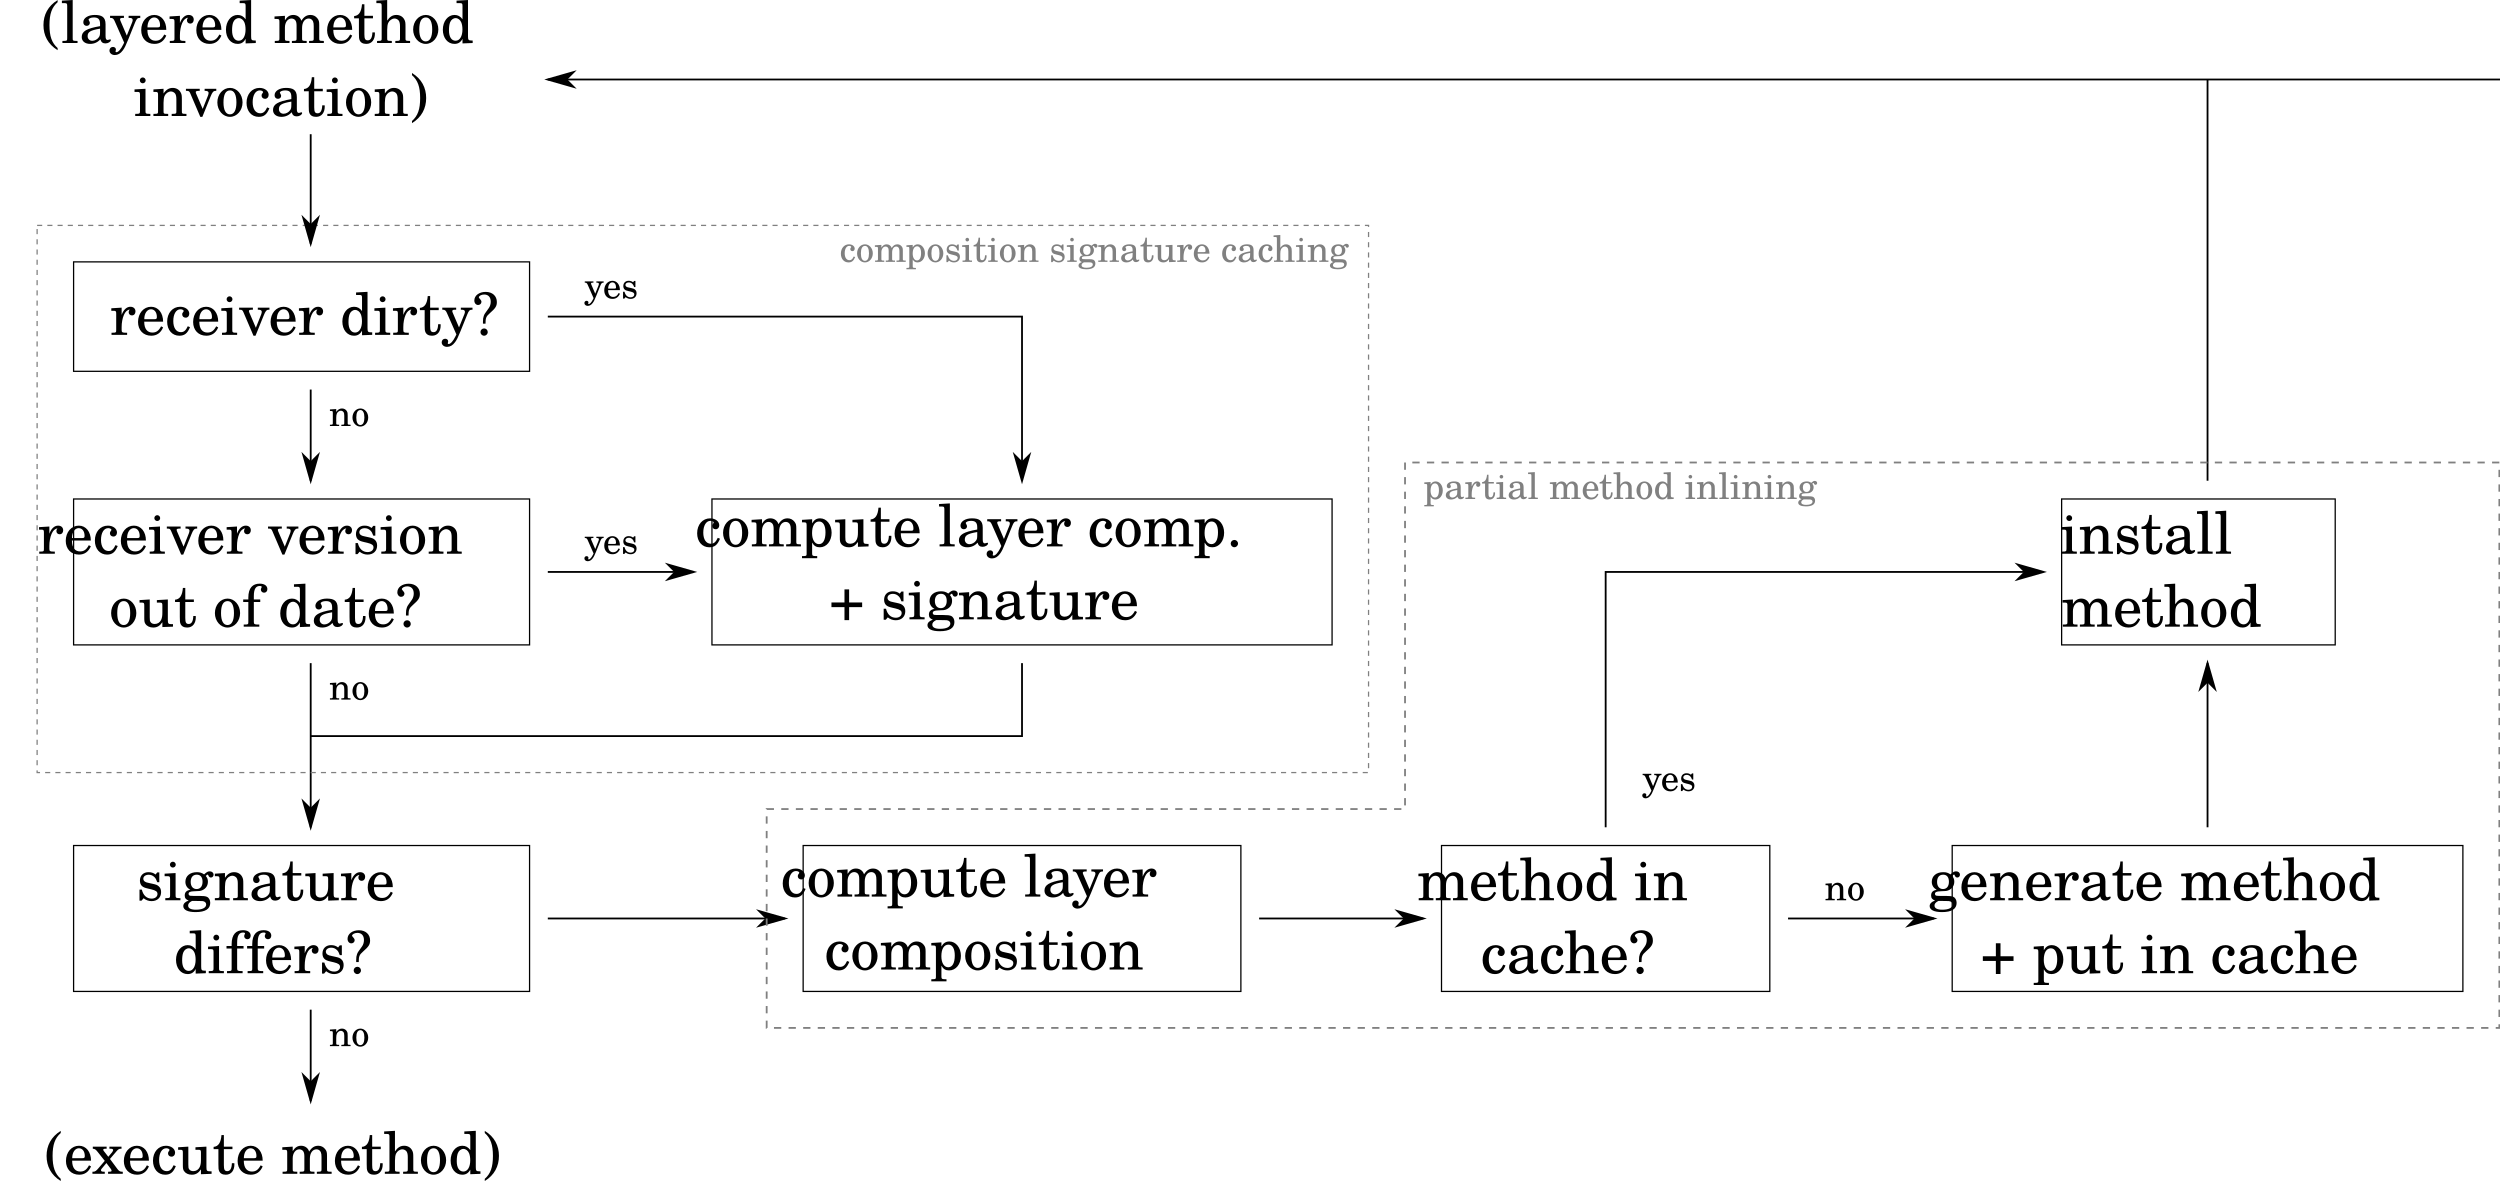
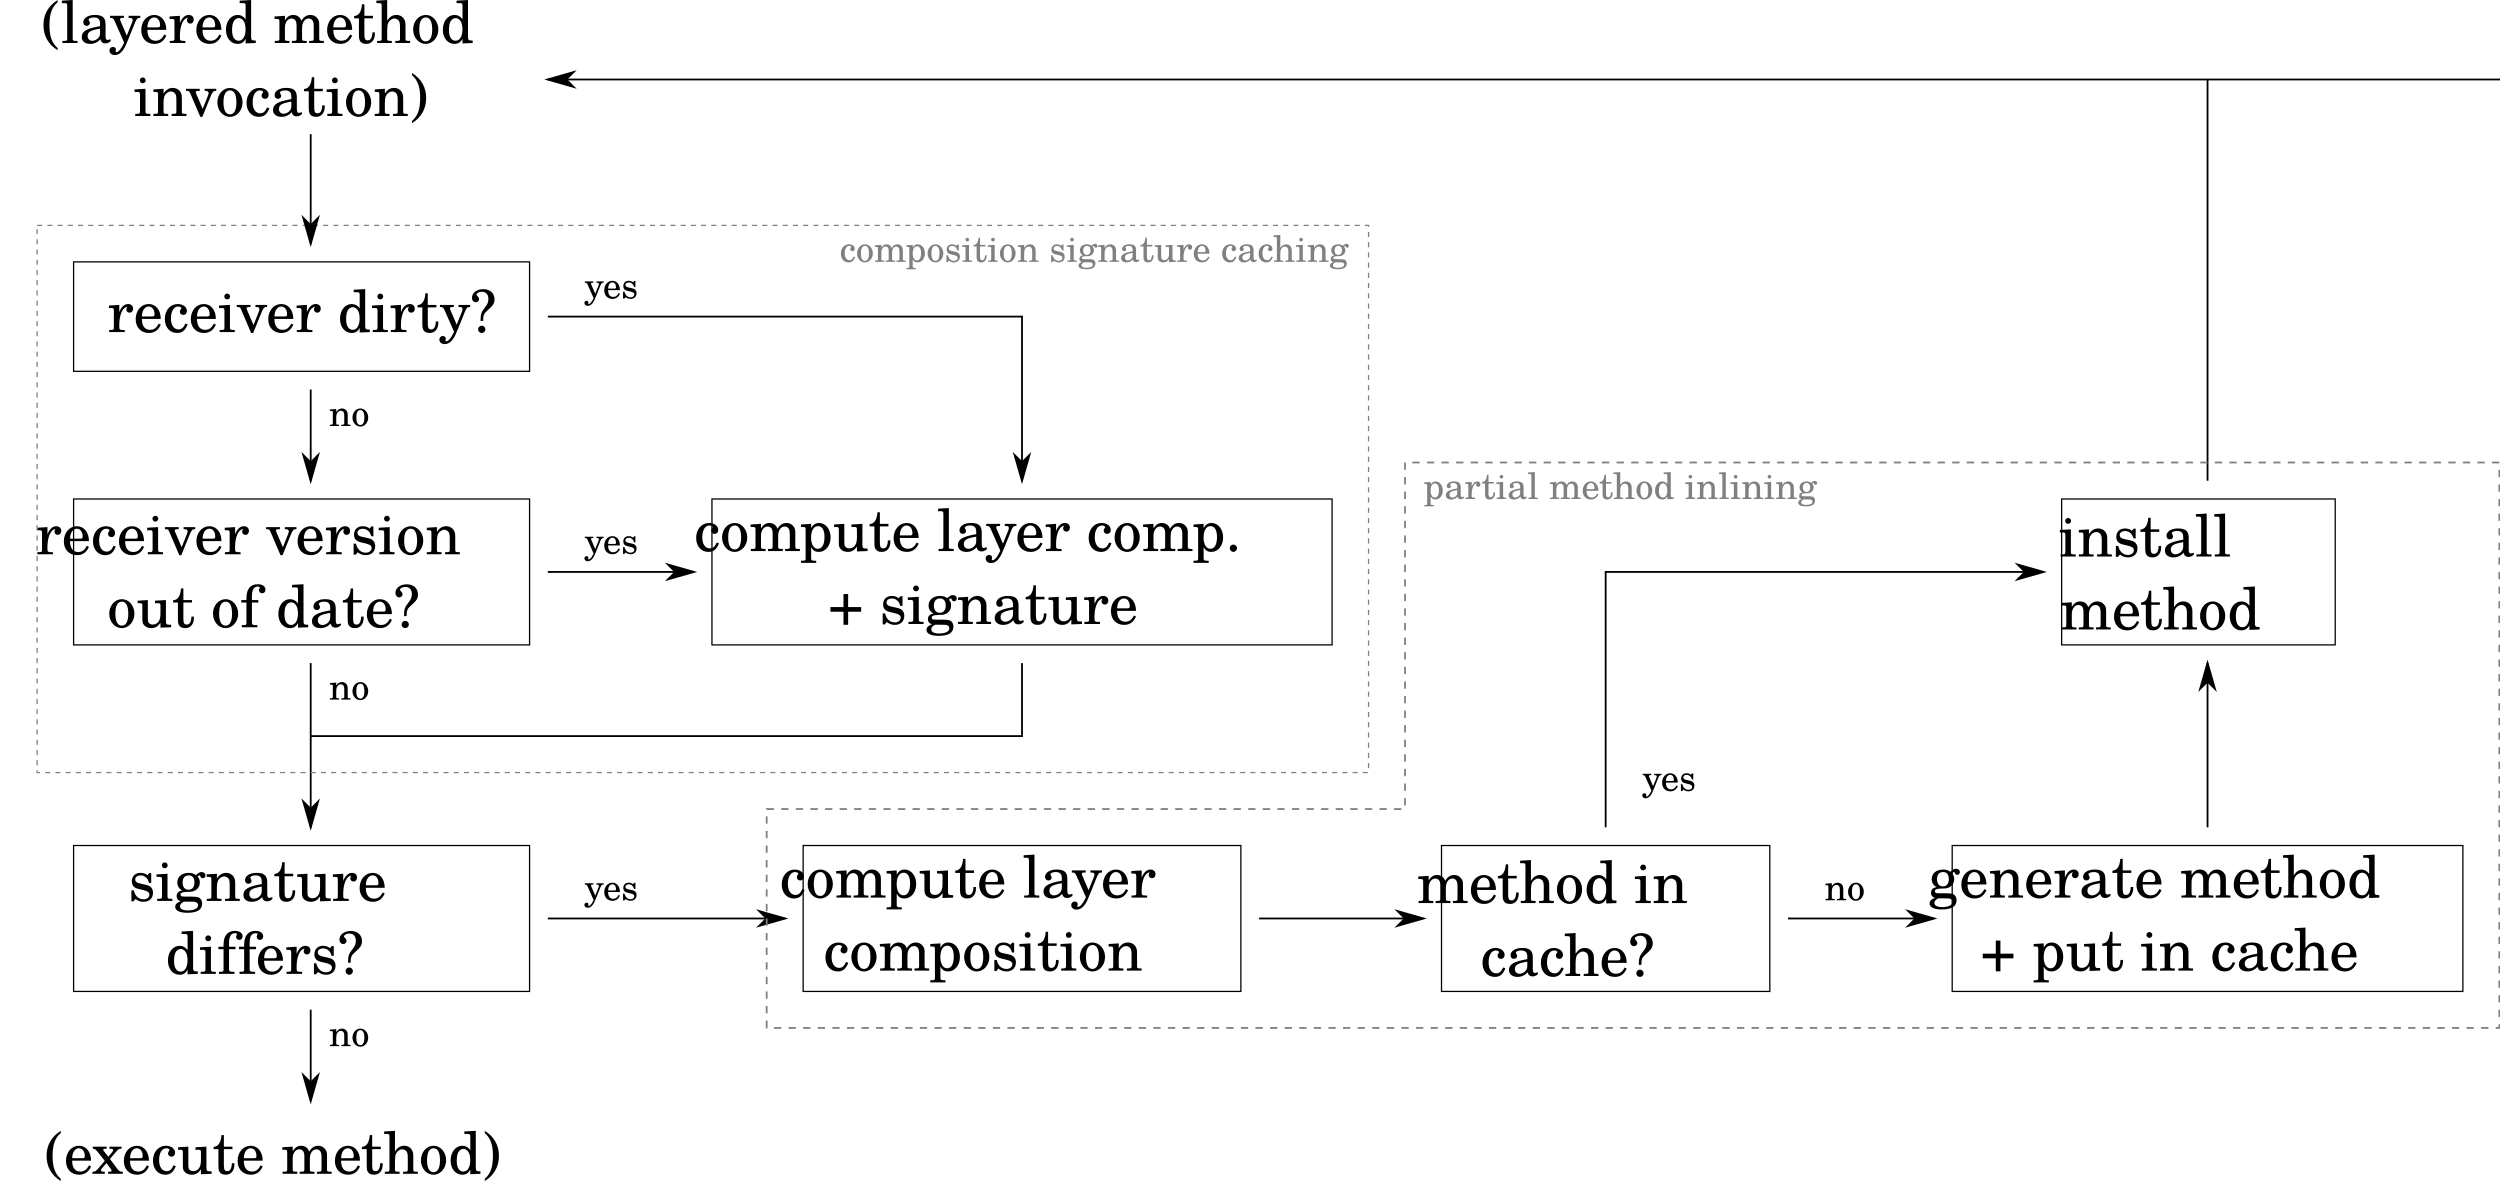
<svg xmlns="http://www.w3.org/2000/svg" width="1370.7" height="647.52" id="svg2" version="1.1">
  <defs id="defs4">
    <marker orient="auto" refY="0" refX="0" id="Arrow1Lend" style="overflow:visible">
      <path id="path3806" d="M 0,0 5,-5 -12.5,0 5,5 0,0 z" style="fill-rule:evenodd;stroke:#000000;stroke-width:1pt" transform="matrix(-0.8,0,0,-0.8,-10,0)" />
    </marker>
  </defs>
  <g id="layer1" transform="translate(0.35,-198.7782)">
-     <text id="text2995" y="382.362" x="60" style="font-size:32px;font-style:normal;font-weight:normal;text-align:start;line-height:125%;letter-spacing:0px;word-spacing:0px;text-anchor:start;fill:#000000;fill-opacity:1;stroke:none;font-family:Sans" xml:space="preserve">
-       <tspan style="font-size:32px;font-style:normal;font-variant:normal;font-weight:normal;font-stretch:normal;text-align:start;text-anchor:start;font-family:TeX Gyre Schola;-inkscape-font-specification:TeX Gyre Schola" id="tspan2997" y="382.362" x="60">receiver dirty?</tspan>
+     <text id="text2995" y="380.858" x="58.713" style="font-size:32px;font-style:normal;font-weight:normal;text-align:start;line-height:125%;letter-spacing:0px;word-spacing:0px;text-anchor:start;fill:#000000;fill-opacity:1;stroke:none;font-family:Sans" xml:space="preserve">
+       <tspan style="font-size:32px;font-style:normal;font-variant:normal;font-weight:normal;font-stretch:normal;text-align:start;text-anchor:start;font-family:TeX Gyre Schola;-inkscape-font-specification:TeX Gyre Schola" id="tspan2997" y="380.858" x="58.713">receiver dirty?</tspan>
    </text>
-     <text xml:space="preserve" style="font-size:32px;font-style:normal;font-weight:normal;text-align:center;line-height:125%;letter-spacing:0px;word-spacing:0px;text-anchor:middle;fill:#000000;fill-opacity:1;stroke:none;font-family:Sans" x="166" y="502.362" id="text2999">
-       <tspan x="166" y="502.362" id="tspan3001" style="font-size:32px;font-style:normal;font-variant:normal;font-weight:normal;font-stretch:normal;text-align:center;text-anchor:middle;font-family:TeX Gyre Schola;-inkscape-font-specification:TeX Gyre Schola">receiver version</tspan>
-       <tspan x="166" y="542.362" style="font-size:32px;font-style:normal;font-variant:normal;font-weight:normal;font-stretch:normal;text-align:center;text-anchor:middle;font-family:TeX Gyre Schola;-inkscape-font-specification:TeX Gyre Schola" id="tspan3003">out of date?</tspan>
+     <text xml:space="preserve" style="font-size:32px;font-style:normal;font-weight:normal;text-align:center;line-height:125%;letter-spacing:0px;word-spacing:0px;text-anchor:middle;fill:#000000;fill-opacity:1;stroke:none;font-family:Sans" x="164.957" y="502.682" id="text2999">
+       <tspan x="164.957" y="502.682" id="tspan3001" style="font-size:32px;font-style:normal;font-variant:normal;font-weight:normal;font-stretch:normal;text-align:center;text-anchor:middle;font-family:TeX Gyre Schola;-inkscape-font-specification:TeX Gyre Schola">receiver version</tspan>
+       <tspan x="164.957" y="542.682" style="font-size:32px;font-style:normal;font-variant:normal;font-weight:normal;font-stretch:normal;text-align:center;text-anchor:middle;font-family:TeX Gyre Schola;-inkscape-font-specification:TeX Gyre Schola" id="tspan3003">out of date?</tspan>
    </text>
-     <text xml:space="preserve" style="font-size:32px;font-style:normal;font-weight:normal;text-align:center;line-height:125%;letter-spacing:0px;word-spacing:0px;text-anchor:middle;fill:#000000;fill-opacity:1;stroke:none;font-family:Sans" x="170" y="692.362" id="text3005">
-       <tspan x="170" y="692.362" id="tspan3007" style="font-size:32px;font-style:normal;font-variant:normal;font-weight:normal;font-stretch:normal;text-align:center;text-anchor:middle;font-family:TeX Gyre Schola;-inkscape-font-specification:TeX Gyre Schola"> signature</tspan>
-       <tspan x="170" y="732.362" style="font-size:32px;font-style:normal;font-variant:normal;font-weight:normal;font-stretch:normal;text-align:center;text-anchor:middle;font-family:TeX Gyre Schola;-inkscape-font-specification:TeX Gyre Schola" id="tspan3009">differs?</tspan>
+     <text xml:space="preserve" style="font-size:32px;font-style:normal;font-weight:normal;text-align:center;line-height:125%;letter-spacing:0px;word-spacing:0px;text-anchor:middle;fill:#000000;fill-opacity:1;stroke:none;font-family:Sans" x="165.56" y="692.746" id="text3005">
+       <tspan x="165.56" y="692.746" id="tspan3007" style="font-size:32px;font-style:normal;font-variant:normal;font-weight:normal;font-stretch:normal;text-align:center;text-anchor:middle;font-family:TeX Gyre Schola;-inkscape-font-specification:TeX Gyre Schola"> signature</tspan>
+       <tspan x="165.56" y="732.746" style="font-size:32px;font-style:normal;font-variant:normal;font-weight:normal;font-stretch:normal;text-align:center;text-anchor:middle;font-family:TeX Gyre Schola;-inkscape-font-specification:TeX Gyre Schola" id="tspan3009">differs?</tspan>
    </text>
-     <text id="text3011" y="498.362" x="560" style="font-size:32px;font-style:normal;font-weight:normal;text-align:center;line-height:125%;letter-spacing:0px;word-spacing:0px;text-anchor:middle;fill:#000000;fill-opacity:1;stroke:none;font-family:Sans" xml:space="preserve">
-       <tspan style="font-size:32px;font-style:normal;font-variant:normal;font-weight:normal;font-stretch:normal;text-align:center;text-anchor:middle;font-family:TeX Gyre Schola;-inkscape-font-specification:TeX Gyre Schola" y="498.362" x="564.438" id="tspan3019">compute layer comp. </tspan>
-       <tspan style="font-size:32px;font-style:normal;font-variant:normal;font-weight:normal;font-stretch:normal;text-align:center;text-anchor:middle;font-family:TeX Gyre Schola;-inkscape-font-specification:TeX Gyre Schola" y="538.362" x="560" id="tspan6550">+ signature</tspan>
+     <text id="text3011" y="500.906" x="559.456" style="font-size:32px;font-style:normal;font-weight:normal;text-align:center;line-height:125%;letter-spacing:0px;word-spacing:0px;text-anchor:middle;fill:#000000;fill-opacity:1;stroke:none;font-family:Sans" xml:space="preserve">
+       <tspan style="font-size:32px;font-style:normal;font-variant:normal;font-weight:normal;font-stretch:normal;text-align:center;text-anchor:middle;font-family:TeX Gyre Schola;-inkscape-font-specification:TeX Gyre Schola" y="500.906" x="563.893" id="tspan3019">compute layer comp. </tspan>
+       <tspan style="font-size:32px;font-style:normal;font-variant:normal;font-weight:normal;font-stretch:normal;text-align:center;text-anchor:middle;font-family:TeX Gyre Schola;-inkscape-font-specification:TeX Gyre Schola" y="540.906" x="559.456" id="tspan6550">+ signature</tspan>
    </text>
    <rect style="fill:none;stroke:#000000;stroke-width:0.7;stroke-miterlimit:4;stroke-dasharray:none" id="rect3021" width="250" height="60" x="40" y="342.362" />
    <rect style="fill:none;stroke:#000000;stroke-width:0.7;stroke-miterlimit:4;stroke-dasharray:none" id="rect3023" width="250" height="80" x="40" y="472.362" />
    <rect style="fill:none;stroke:#000000;stroke-width:0.7;stroke-miterlimit:4;stroke-dasharray:none" id="rect3025" width="340" height="80" x="390" y="472.362" ry="0" />
    <rect style="fill:none;stroke:#000000;stroke-width:0.7;stroke-miterlimit:4;stroke-dasharray:none" id="rect3027" width="250" height="80" x="40" y="662.362" />
    <path style="fill:none;stroke:#000000;stroke-width:1px;stroke-linecap:butt;stroke-linejoin:miter;stroke-opacity:1;marker-end:url(#Arrow1Lend)" d="m 170,412.362 0,50" id="path3029" />
    <text id="text4243" y="432.362" x="180" style="font-size:20px;font-style:normal;font-weight:normal;text-align:start;line-height:125%;letter-spacing:0px;word-spacing:0px;text-anchor:start;fill:#000000;fill-opacity:1;stroke:none;font-family:Sans" xml:space="preserve">
      <tspan style="font-size:20px;font-style:normal;font-variant:normal;font-weight:normal;font-stretch:normal;text-align:start;text-anchor:start;font-family:TeX Gyre Schola;-inkscape-font-specification:TeX Gyre Schola" id="tspan4245" y="432.362" x="180">no</tspan>
    </text>
    <path id="path4247" d="m 170,562.362 0,90" style="fill:none;stroke:#000000;stroke-width:1px;stroke-linecap:butt;stroke-linejoin:miter;stroke-opacity:1;marker-end:url(#Arrow1Lend)" />
    <text xml:space="preserve" style="font-size:20px;font-style:normal;font-weight:normal;text-align:start;line-height:125%;letter-spacing:0px;word-spacing:0px;text-anchor:start;fill:#000000;fill-opacity:1;stroke:none;font-family:Sans" x="180" y="582.362" id="text4249">
      <tspan x="180" y="582.362" id="tspan4251" style="font-size:20px;font-style:normal;font-variant:normal;font-weight:normal;font-stretch:normal;text-align:start;text-anchor:start;font-family:TeX Gyre Schola;-inkscape-font-specification:TeX Gyre Schola">no</tspan>
    </text>
    <path style="fill:none;stroke:#000000;stroke-width:1px;stroke-linecap:butt;stroke-linejoin:miter;stroke-opacity:1;marker-end:url(#Arrow1Lend)" d="m 300,372.362 260,0 0,90" id="path4253" />
    <path style="fill:none;stroke:#000000;stroke-width:1px;stroke-linecap:butt;stroke-linejoin:miter;stroke-opacity:1;marker-end:url(#Arrow1Lend)" d="m 300,512.362 80,0" id="path4437" />
    <text xml:space="preserve" style="font-size:20px;font-style:normal;font-weight:normal;text-align:start;line-height:125%;letter-spacing:0px;word-spacing:0px;text-anchor:start;fill:#000000;fill-opacity:1;stroke:none;font-family:Sans" x="320" y="362.362" id="text4621">
      <tspan x="320" y="362.362" id="tspan4623" style="font-size:20px;font-style:normal;font-variant:normal;font-weight:normal;font-stretch:normal;text-align:start;text-anchor:start;font-family:TeX Gyre Schola;-inkscape-font-specification:TeX Gyre Schola">yes</tspan>
    </text>
    <text id="text4625" y="502.362" x="320" style="font-size:20px;font-style:normal;font-weight:normal;text-align:start;line-height:125%;letter-spacing:0px;word-spacing:0px;text-anchor:start;fill:#000000;fill-opacity:1;stroke:none;font-family:Sans" xml:space="preserve">
      <tspan style="font-size:20px;font-style:normal;font-variant:normal;font-weight:normal;font-stretch:normal;text-align:start;text-anchor:start;font-family:TeX Gyre Schola;-inkscape-font-specification:TeX Gyre Schola" id="tspan4627" y="502.362" x="320">yes</tspan>
    </text>
    <path style="fill:none;stroke:#000000;stroke-width:1px;stroke-linecap:butt;stroke-linejoin:miter;stroke-opacity:1" d="m 560,562.362 0,40 -390,0" id="path4629" />
    <rect style="fill:none;stroke:#808080;stroke-width:0.7;stroke-miterlimit:4;stroke-dasharray:2.8, 2.8;stroke-dashoffset:0" id="rect4631" width="730" height="300" x="20" y="322.362" />
    <text id="text4633" y="342.362" x="460" style="font-size:20px;font-style:normal;font-weight:normal;text-align:start;line-height:125%;letter-spacing:0px;word-spacing:0px;text-anchor:start;fill:#808080;fill-opacity:1;stroke:none;font-family:Sans" xml:space="preserve">
      <tspan style="font-size:20px;font-style:normal;font-variant:normal;font-weight:normal;font-stretch:normal;text-align:start;text-anchor:start;fill:#808080;font-family:TeX Gyre Schola;-inkscape-font-specification:TeX Gyre Schola" id="tspan4635" y="342.362" x="460">composition signature caching</tspan>
    </text>
    <path id="path4637" d="m 170,752.362 0,50" style="fill:none;stroke:#000000;stroke-width:1px;stroke-linecap:butt;stroke-linejoin:miter;stroke-opacity:1;marker-end:url(#Arrow1Lend)" />
    <text id="text4639" y="842.362" x="170" style="font-size:32px;font-style:normal;font-weight:normal;text-align:center;line-height:125%;letter-spacing:0px;word-spacing:0px;text-anchor:middle;fill:#000000;fill-opacity:1;stroke:none;font-family:Sans" xml:space="preserve">
      <tspan id="tspan4643" style="font-size:32px;font-style:normal;font-variant:normal;font-weight:normal;font-stretch:normal;text-align:center;text-anchor:middle;font-family:TeX Gyre Schola;-inkscape-font-specification:TeX Gyre Schola" y="842.362" x="170">(execute method)</tspan>
    </text>
    <text id="text4647" y="772.362" x="180" style="font-size:20px;font-style:normal;font-weight:normal;text-align:start;line-height:125%;letter-spacing:0px;word-spacing:0px;text-anchor:start;fill:#000000;fill-opacity:1;stroke:none;font-family:Sans" xml:space="preserve">
      <tspan style="font-size:20px;font-style:normal;font-variant:normal;font-weight:normal;font-stretch:normal;text-align:start;text-anchor:start;font-family:TeX Gyre Schola;-inkscape-font-specification:TeX Gyre Schola" id="tspan4649" y="772.362" x="180">no</tspan>
    </text>
-     <text id="text4651" y="692.362" x="880" style="font-size:32px;font-style:normal;font-weight:normal;text-align:center;line-height:125%;letter-spacing:0px;word-spacing:0px;text-anchor:middle;fill:#000000;fill-opacity:1;stroke:none;font-family:Sans" xml:space="preserve">
-       <tspan id="tspan4655" style="font-size:32px;font-style:normal;font-variant:normal;font-weight:normal;font-stretch:normal;text-align:center;text-anchor:middle;font-family:TeX Gyre Schola;-inkscape-font-specification:TeX Gyre Schola" y="692.362" x="880">method in</tspan>
-       <tspan style="font-size:32px;font-style:normal;font-variant:normal;font-weight:normal;font-stretch:normal;text-align:center;text-anchor:middle;font-family:TeX Gyre Schola;-inkscape-font-specification:TeX Gyre Schola" y="732.362" x="880" id="tspan4659">cache?</tspan>
+     <text id="text4651" y="693.914" x="879.925" style="font-size:32px;font-style:normal;font-weight:normal;text-align:center;line-height:125%;letter-spacing:0px;word-spacing:0px;text-anchor:middle;fill:#000000;fill-opacity:1;stroke:none;font-family:Sans" xml:space="preserve">
+       <tspan id="tspan4655" style="font-size:32px;font-style:normal;font-variant:normal;font-weight:normal;font-stretch:normal;text-align:center;text-anchor:middle;font-family:TeX Gyre Schola;-inkscape-font-specification:TeX Gyre Schola" y="693.914" x="879.925">method in</tspan>
+       <tspan style="font-size:32px;font-style:normal;font-variant:normal;font-weight:normal;font-stretch:normal;text-align:center;text-anchor:middle;font-family:TeX Gyre Schola;-inkscape-font-specification:TeX Gyre Schola" y="733.914" x="879.925" id="tspan4659">cache?</tspan>
    </text>
    <rect style="fill:none;stroke:#000000;stroke-width:0.7;stroke-miterlimit:4;stroke-dasharray:none;stroke-dashoffset:0" id="rect4661" width="180" height="80" x="790" y="662.362" />
-     <text xml:space="preserve" style="font-size:32px;font-style:normal;font-weight:normal;text-align:center;line-height:125%;letter-spacing:0px;word-spacing:0px;text-anchor:middle;fill:#000000;fill-opacity:1;stroke:none;font-family:Sans" x="1205.562" y="502.362" id="text4663">
-       <tspan id="tspan4667" x="1210" y="502.362" style="font-size:32px;font-style:normal;font-variant:normal;font-weight:normal;font-stretch:normal;text-align:center;text-anchor:middle;font-family:TeX Gyre Schola;-inkscape-font-specification:TeX Gyre Schola">install </tspan>
-       <tspan x="1205.562" y="542.362" style="font-size:32px;font-style:normal;font-variant:normal;font-weight:normal;font-stretch:normal;text-align:center;text-anchor:middle;font-family:TeX Gyre Schola;-inkscape-font-specification:TeX Gyre Schola" id="tspan4671">method</tspan>
+     <text xml:space="preserve" style="font-size:32px;font-style:normal;font-weight:normal;text-align:center;line-height:125%;letter-spacing:0px;word-spacing:0px;text-anchor:middle;fill:#000000;fill-opacity:1;stroke:none;font-family:Sans" x="1204.955" y="503.914" id="text4663">
+       <tspan id="tspan4667" x="1209.393" y="503.914" style="font-size:32px;font-style:normal;font-variant:normal;font-weight:normal;font-stretch:normal;text-align:center;text-anchor:middle;font-family:TeX Gyre Schola;-inkscape-font-specification:TeX Gyre Schola">install </tspan>
+       <tspan x="1204.955" y="543.914" style="font-size:32px;font-style:normal;font-variant:normal;font-weight:normal;font-stretch:normal;text-align:center;text-anchor:middle;font-family:TeX Gyre Schola;-inkscape-font-specification:TeX Gyre Schola" id="tspan4671">method</tspan>
    </text>
    <rect style="fill:none;stroke:#000000;stroke-width:0.7;stroke-miterlimit:4;stroke-dasharray:none;stroke-dashoffset:0" id="rect4673" width="150" height="80" x="1130" y="472.362" />
-     <text id="text4675" y="692.362" x="1210" style="font-size:32px;font-style:normal;font-weight:normal;text-align:center;line-height:125%;letter-spacing:0px;word-spacing:0px;text-anchor:middle;fill:#000000;fill-opacity:1;stroke:none;font-family:Sans" xml:space="preserve">
-       <tspan id="tspan4679" style="font-size:32px;font-style:normal;font-variant:normal;font-weight:normal;font-stretch:normal;text-align:center;text-anchor:middle;font-family:TeX Gyre Schola;-inkscape-font-specification:TeX Gyre Schola" y="692.362" x="1210">generate method</tspan>
-       <tspan style="font-size:32px;font-style:normal;font-variant:normal;font-weight:normal;font-stretch:normal;text-align:center;text-anchor:middle;font-family:TeX Gyre Schola;-inkscape-font-specification:TeX Gyre Schola" y="732.362" x="1210" id="tspan4683">+ put in cache</tspan>
+     <text id="text4675" y="690.922" x="1209.955" style="font-size:32px;font-style:normal;font-weight:normal;text-align:center;line-height:125%;letter-spacing:0px;word-spacing:0px;text-anchor:middle;fill:#000000;fill-opacity:1;stroke:none;font-family:Sans" xml:space="preserve">
+       <tspan id="tspan4679" style="font-size:32px;font-style:normal;font-variant:normal;font-weight:normal;font-stretch:normal;text-align:center;text-anchor:middle;font-family:TeX Gyre Schola;-inkscape-font-specification:TeX Gyre Schola" y="690.922" x="1209.955">generate method</tspan>
+       <tspan style="font-size:32px;font-style:normal;font-variant:normal;font-weight:normal;font-stretch:normal;text-align:center;text-anchor:middle;font-family:TeX Gyre Schola;-inkscape-font-specification:TeX Gyre Schola" y="730.922" x="1209.955" id="tspan4683">+ put in cache</tspan>
    </text>
    <rect style="fill:none;stroke:#000000;stroke-width:0.7;stroke-miterlimit:4;stroke-dasharray:none;stroke-dashoffset:0" id="rect4685" width="280" height="80" x="1070" y="662.362" />
    <path id="path4687" d="m 980,702.362 80,0" style="fill:none;stroke:#000000;stroke-width:1px;stroke-linecap:butt;stroke-linejoin:miter;stroke-opacity:1;marker-end:url(#Arrow1Lend)" />
    <text xml:space="preserve" style="font-size:20px;font-style:normal;font-weight:normal;text-align:start;line-height:125%;letter-spacing:0px;word-spacing:0px;text-anchor:start;fill:#000000;fill-opacity:1;stroke:none;font-family:Sans" x="1000" y="692.362" id="text4689">
      <tspan x="1000" y="692.362" id="tspan4691" style="font-size:20px;font-style:normal;font-variant:normal;font-weight:normal;font-stretch:normal;text-align:start;text-anchor:start;font-family:TeX Gyre Schola;-inkscape-font-specification:TeX Gyre Schola">no</tspan>
    </text>
    <path style="fill:none;stroke:#000000;stroke-width:1px;stroke-linecap:butt;stroke-linejoin:miter;stroke-opacity:1;marker-end:url(#Arrow1Lend)" d="m 1210,652.362 0,-90" id="path4693" />
    <path style="fill:none;stroke:#000000;stroke-width:1px;stroke-linecap:butt;stroke-linejoin:miter;stroke-opacity:1;marker-end:url(#Arrow1Lend)" d="m 880,652.362 0,-140 240,0" id="path4879" />
    <text id="text5063" y="632.362" x="900" style="font-size:20px;font-style:normal;font-weight:normal;text-align:start;line-height:125%;letter-spacing:0px;word-spacing:0px;text-anchor:start;fill:#000000;fill-opacity:1;stroke:none;font-family:Sans" xml:space="preserve">
      <tspan style="font-size:20px;font-style:normal;font-variant:normal;font-weight:normal;font-stretch:normal;text-align:start;text-anchor:start;font-family:TeX Gyre Schola;-inkscape-font-specification:TeX Gyre Schola" id="tspan5065" y="632.362" x="900">yes</tspan>
    </text>
    <text xml:space="preserve" style="font-size:32px;font-style:normal;font-weight:normal;text-align:center;line-height:125%;letter-spacing:0px;word-spacing:0px;text-anchor:middle;fill:#000000;fill-opacity:1;stroke:none;font-family:Sans" x="170" y="222.362" id="text5251">
      <tspan x="170" y="222.362" style="font-size:32px;font-style:normal;font-variant:normal;font-weight:normal;font-stretch:normal;text-align:center;text-anchor:middle;font-family:TeX Gyre Schola;-inkscape-font-specification:TeX Gyre Schola" id="tspan5253">(layered method</tspan>
      <tspan x="170" y="262.362" style="font-size:32px;font-style:normal;font-variant:normal;font-weight:normal;font-stretch:normal;text-align:center;text-anchor:middle;font-family:TeX Gyre Schola;-inkscape-font-specification:TeX Gyre Schola" id="tspan6026"> invocation)</tspan>
    </text>
    <path style="fill:none;stroke:#000000;stroke-width:1px;stroke-linecap:butt;stroke-linejoin:miter;stroke-opacity:1;marker-end:url(#Arrow1Lend)" d="m 170,272.362 0,60" id="path5255" />
    <path style="fill:none;stroke:#000000;stroke-width:1px;stroke-linecap:butt;stroke-linejoin:miter;stroke-opacity:1;marker-end:url(#Arrow1Lend)" d="m 1210,462.362 0,-220 c 1020.497,0 -636.667,0 -910,0" id="path5439" />
    <text xml:space="preserve" style="font-size:20px;font-style:normal;font-weight:normal;text-align:start;line-height:125%;letter-spacing:0px;word-spacing:0px;text-anchor:start;fill:#808080;fill-opacity:1;stroke:none;font-family:Sans" x="780" y="472.362" id="text5625">
      <tspan x="780" y="472.362" id="tspan5627" style="font-size:20px;font-style:normal;font-variant:normal;font-weight:normal;font-stretch:normal;text-align:start;text-anchor:start;fill:#808080;font-family:TeX Gyre Schola;-inkscape-font-specification:TeX Gyre Schola">partial method inlining</tspan>
    </text>
-     <text xml:space="preserve" style="font-size:32px;font-style:normal;font-weight:normal;text-align:center;line-height:125%;letter-spacing:0px;word-spacing:0px;text-anchor:middle;fill:#000000;fill-opacity:1;stroke:none;font-family:Sans" x="560" y="690.362" id="text6552">
-       <tspan id="tspan6554" x="564.438" y="690.362" style="font-size:32px;font-style:normal;font-variant:normal;font-weight:normal;font-stretch:normal;text-align:center;text-anchor:middle;font-family:TeX Gyre Schola;-inkscape-font-specification:TeX Gyre Schola">compute layer </tspan>
-       <tspan id="tspan6556" x="560" y="730.362" style="font-size:32px;font-style:normal;font-variant:normal;font-weight:normal;font-stretch:normal;text-align:center;text-anchor:middle;font-family:TeX Gyre Schola;-inkscape-font-specification:TeX Gyre Schola">composition</tspan>
+     <text xml:space="preserve" style="font-size:32px;font-style:normal;font-weight:normal;text-align:center;line-height:125%;letter-spacing:0px;word-spacing:0px;text-anchor:middle;fill:#000000;fill-opacity:1;stroke:none;font-family:Sans" x="559.456" y="690.922" id="text6552">
+       <tspan id="tspan6554" x="563.893" y="690.922" style="font-size:32px;font-style:normal;font-variant:normal;font-weight:normal;font-stretch:normal;text-align:center;text-anchor:middle;font-family:TeX Gyre Schola;-inkscape-font-specification:TeX Gyre Schola">compute layer </tspan>
+       <tspan id="tspan6556" x="559.456" y="730.922" style="font-size:32px;font-style:normal;font-variant:normal;font-weight:normal;font-stretch:normal;text-align:center;text-anchor:middle;font-family:TeX Gyre Schola;-inkscape-font-specification:TeX Gyre Schola">composition</tspan>
    </text>
    <rect ry="0" y="662.362" x="440" height="80" width="240" id="rect6558" style="fill:none;stroke:#000000;stroke-width:0.7;stroke-miterlimit:4;stroke-dasharray:none" />
    <path id="path6560" d="m 300,702.362 130,0" style="fill:none;stroke:#000000;stroke-width:1px;stroke-linecap:butt;stroke-linejoin:miter;stroke-opacity:1;marker-end:url(#Arrow1Lend)" />
    <path style="fill:none;stroke:#000000;stroke-width:1px;stroke-linecap:butt;stroke-linejoin:miter;stroke-opacity:1;marker-end:url(#Arrow1Lend)" d="m 690,702.362 90,0" id="path6562" />
    <path style="fill:none;stroke:#808080;stroke-width:1;stroke-linecap:butt;stroke-linejoin:miter;stroke-opacity:1;stroke-miterlimit:4;stroke-dasharray:4, 4;stroke-dashoffset:0" d="m 420.35,443.584 350,0 0,-190 600,0 0,310 -950,0 z" id="path6564" transform="translate(-0.35,198.7782)" />
+     <text xml:space="preserve" style="font-size:20px;font-style:normal;font-weight:normal;text-align:start;line-height:125%;letter-spacing:0px;word-spacing:0px;text-anchor:start;fill:#000000;fill-opacity:1;stroke:none;font-family:Sans" x="320" y="692.362" id="text3054">
+       <tspan x="320" y="692.362" id="tspan3056" style="font-size:20px;font-style:normal;font-variant:normal;font-weight:normal;font-stretch:normal;text-align:start;text-anchor:start;font-family:TeX Gyre Schola;-inkscape-font-specification:TeX Gyre Schola">yes</tspan>
+     </text>
  </g>
</svg>
